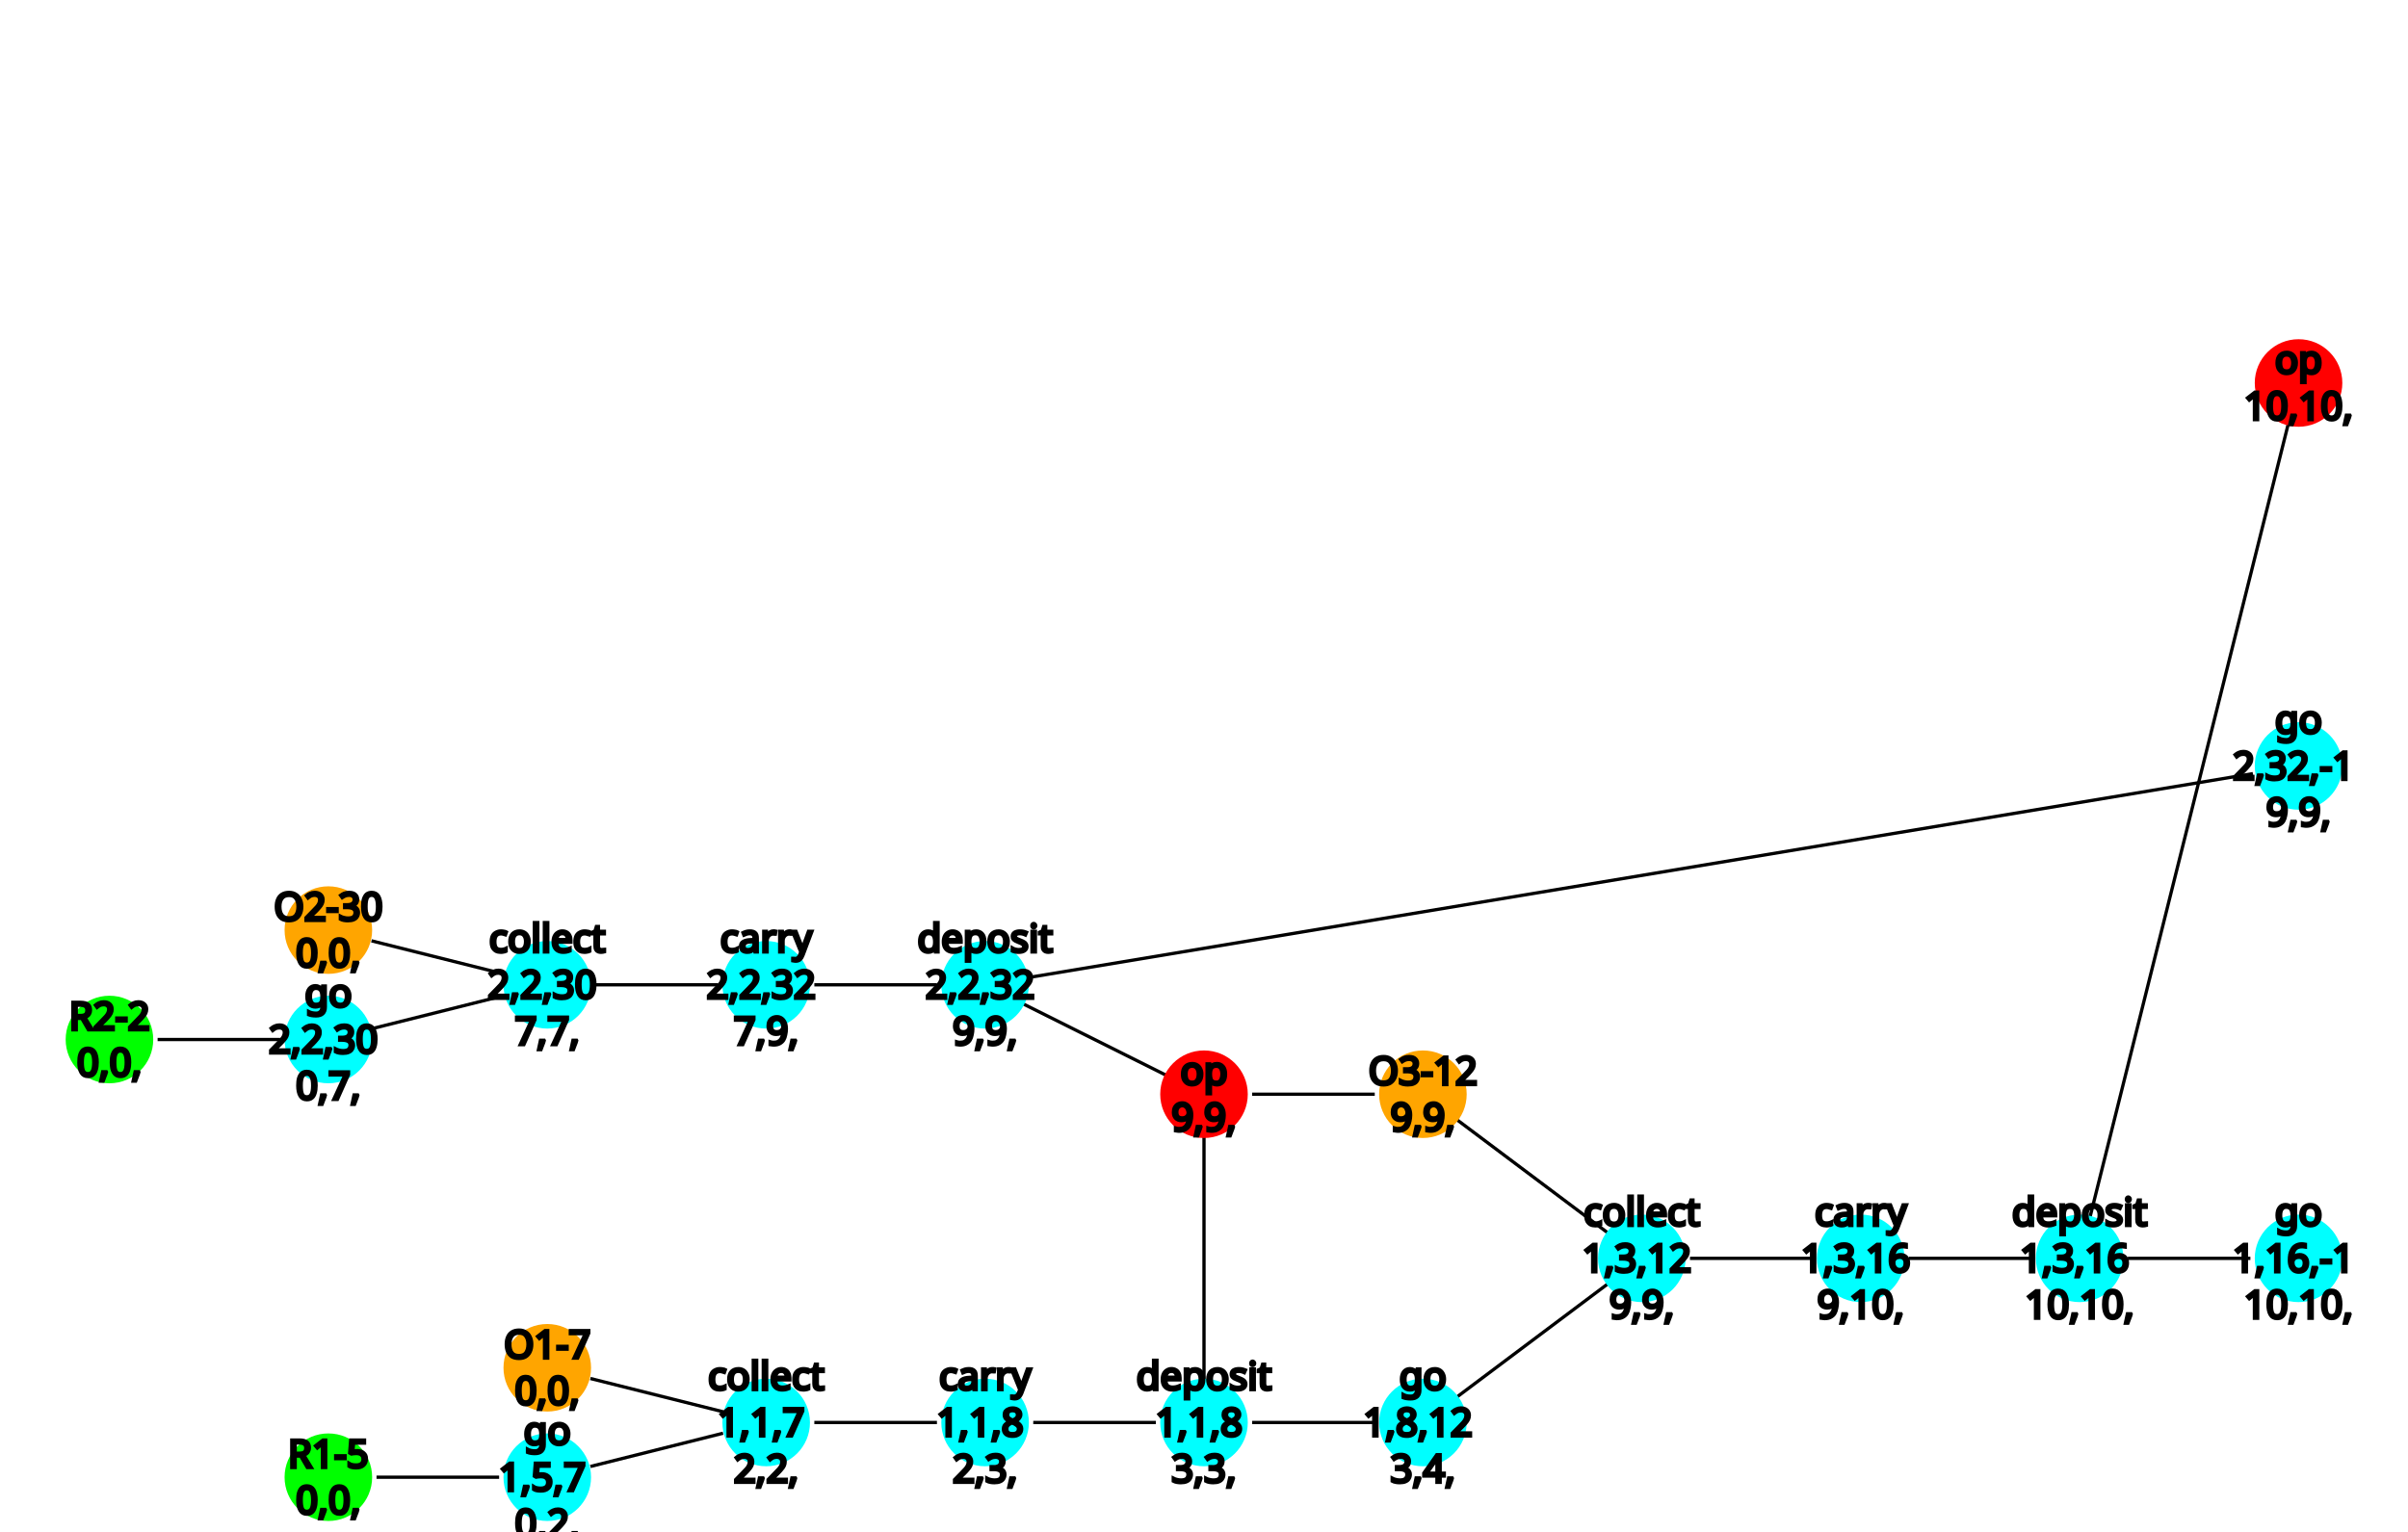
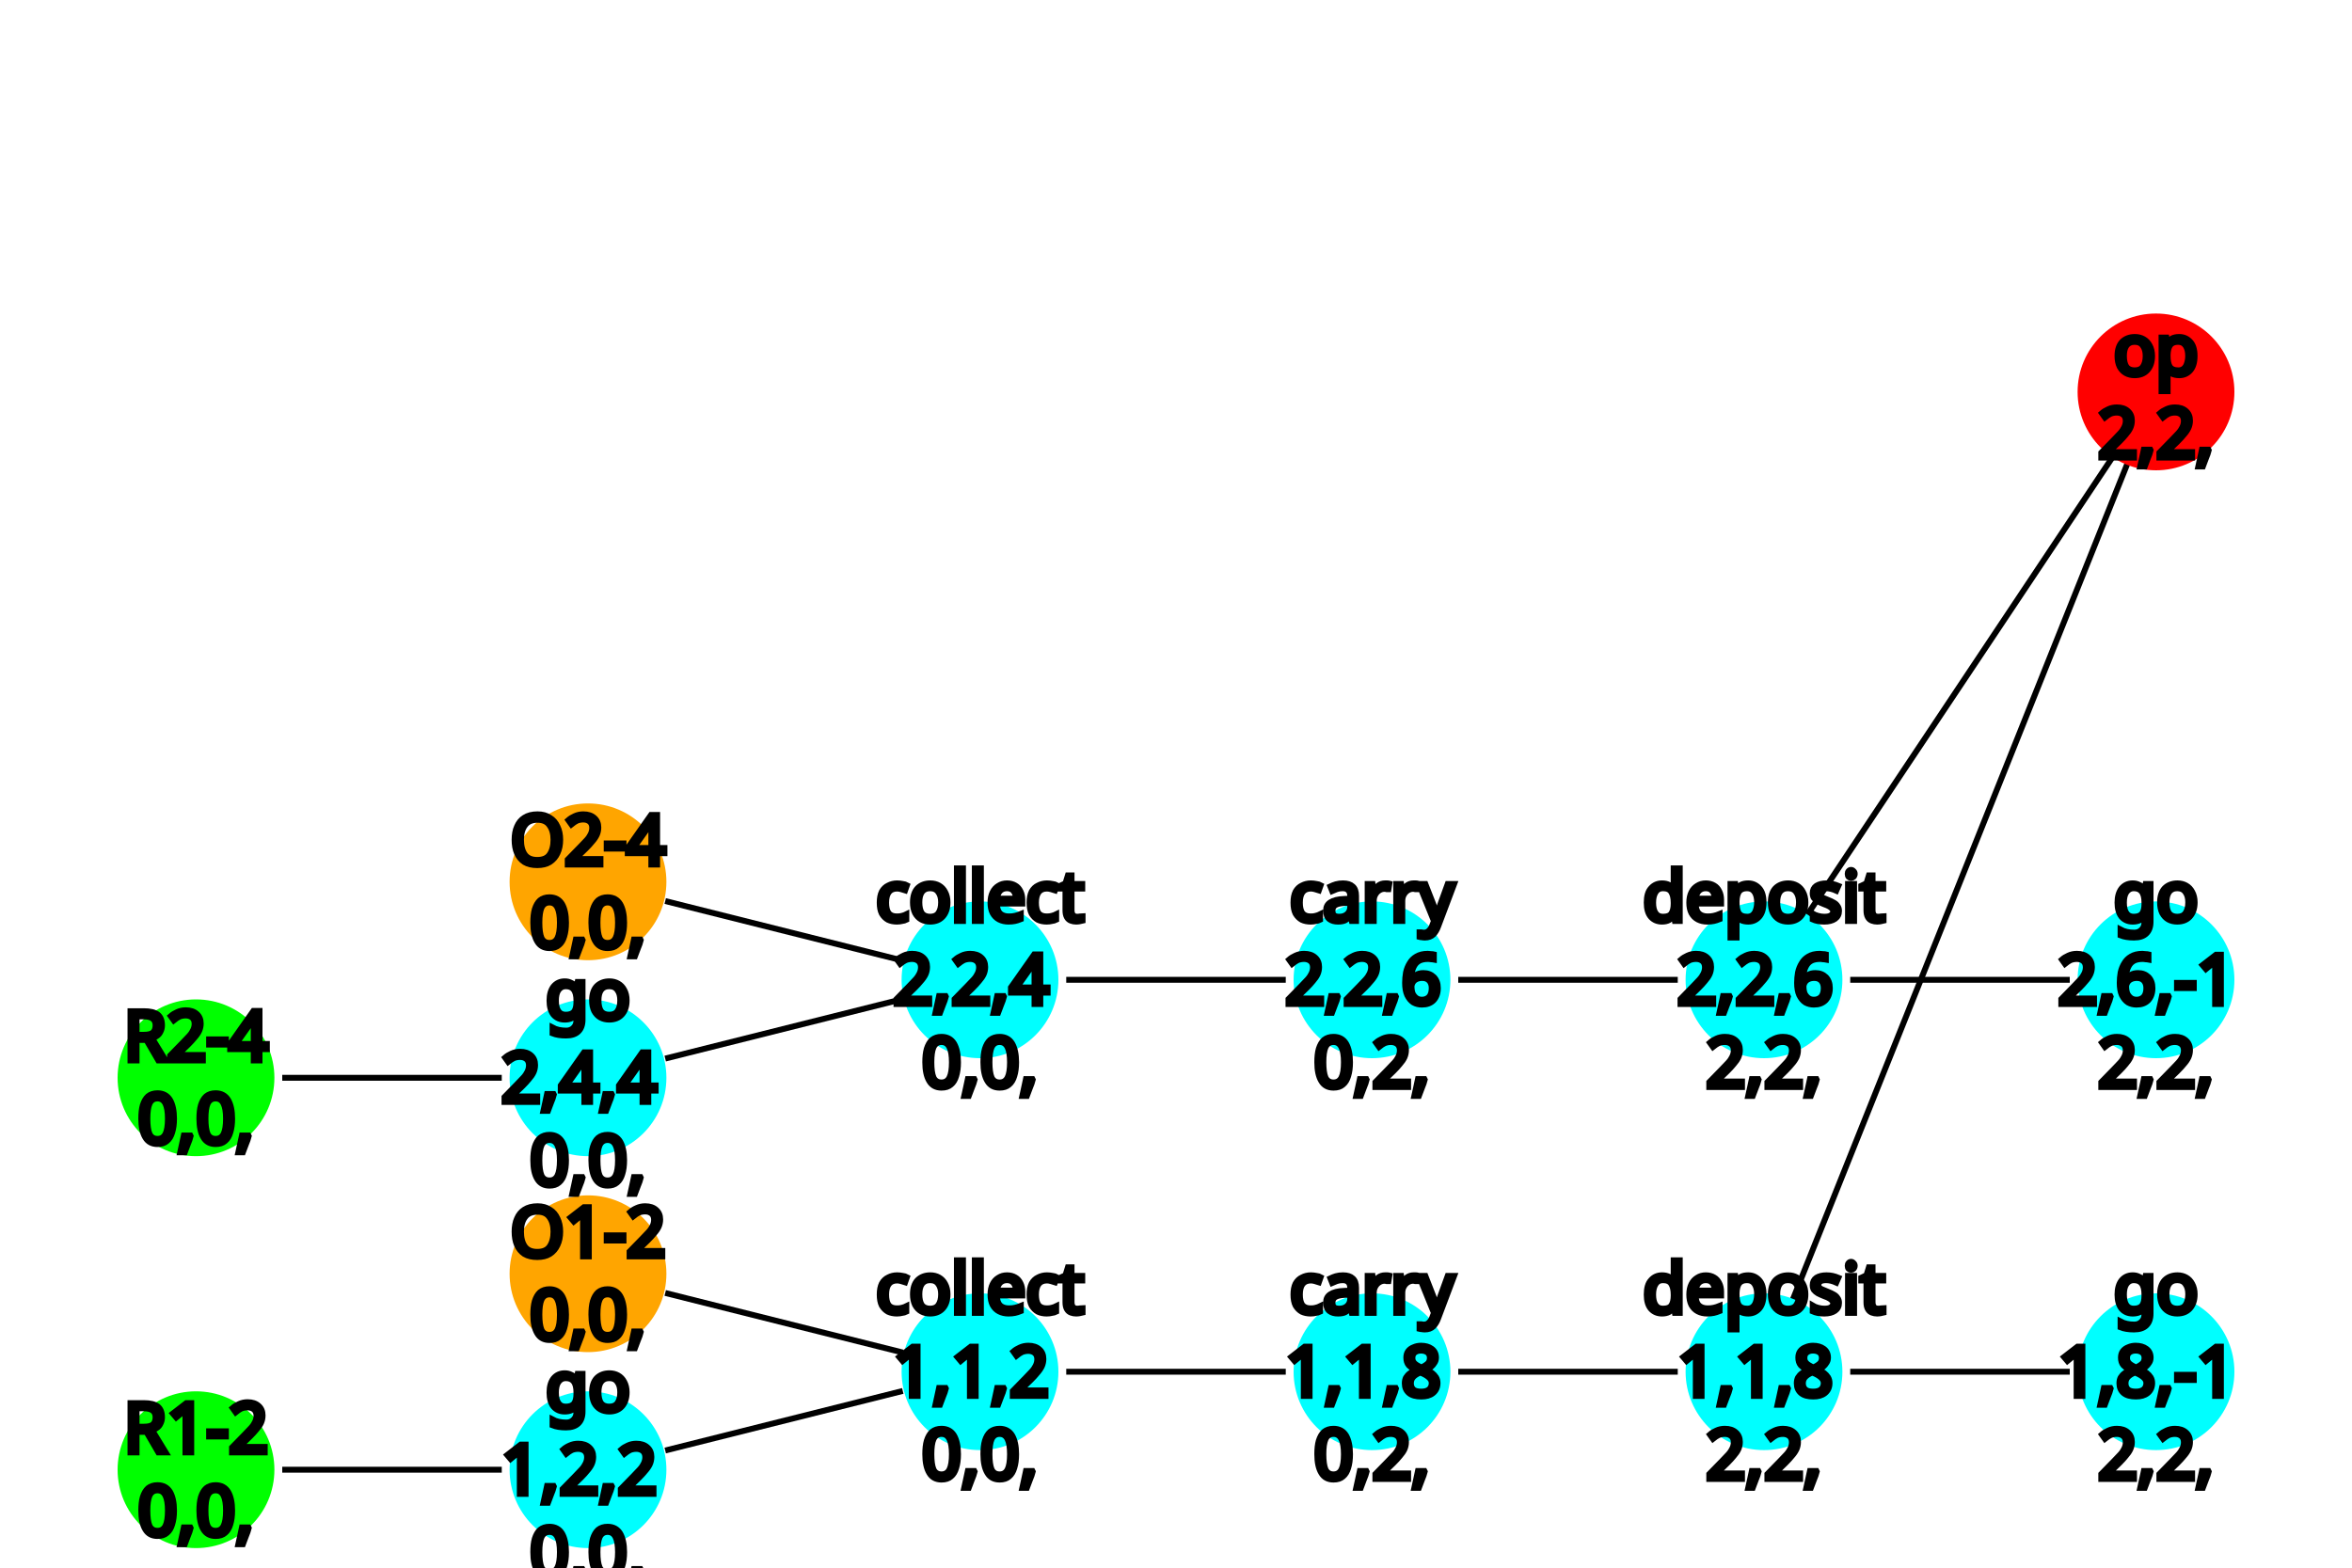
- <svg xmlns="http://www.w3.org/2000/svg" version="1.2" width="220mm" height="140mm" viewBox="0 0 220 140" stroke="none" fill="#000000" stroke-width="0.3" font-size="3.88">
+ <svg xmlns="http://www.w3.org/2000/svg" version="1.2" width="120mm" height="80mm" viewBox="0 0 120 80" stroke="none" fill="#000000" stroke-width="0.3" font-size="3.88">
  <defs>
    <marker id="arrow" markerWidth="15" markerHeight="7" refX="5" refY="3.5" orient="auto" markerUnits="strokeWidth">
      <path d="M0,0 L15,3.5 L0,7 z" stroke="context-stroke" fill="context-stroke" />
    </marker>
  </defs>
-   <g stroke="#000000" id="img-33fbc71a-1">
-     <g transform="translate(200,115)">
-       <path fill="none" d="M-5.6,0 L 5.6 0" class="primitive" />
-     </g>
-     <g transform="translate(200,75)">
-       <path fill="none" d="M-9.45,37.82 L 9.45 -37.82" class="primitive" />
-     </g>
-     <g transform="translate(180,115)">
-       <path fill="none" d="M-5.6,0 L 5.6 0" class="primitive" />
-     </g>
-     <g transform="translate(160,115)">
-       <path fill="none" d="M-5.6,0 L 5.6 0" class="primitive" />
-     </g>
-     <g transform="translate(140,122.5)">
-       <path fill="none" d="M-7.56,5.67 L 7.56 -5.67" class="primitive" />
-     </g>
-     <g transform="translate(120,130)">
-       <path fill="none" d="M-5.6,0 L 5.6 0" class="primitive" />
-     </g>
-     <g transform="translate(110,115)">
-       <path fill="none" d="M0,12.8 L 0 -12.8" class="primitive" />
-     </g>
-     <g transform="translate(100,130)">
-       <path fill="none" d="M-5.6,0 L 5.6 0" class="primitive" />
-     </g>
-     <g transform="translate(80,130)">
-       <path fill="none" d="M-5.6,0 L 5.6 0" class="primitive" />
-     </g>
-     <g transform="translate(150,80)">
-       <path fill="none" d="M-55.83,9.3 L 55.83 -9.3" class="primitive" />
-     </g>
-     <g transform="translate(100,95)">
-       <path fill="none" d="M-6.89,-3.44 L 6.89 3.44" class="primitive" />
-     </g>
-     <g transform="translate(80,90)">
-       <path fill="none" d="M-5.6,0 L 5.6 0" class="primitive" />
-     </g>
-     <g transform="translate(60,90)">
-       <path fill="none" d="M-5.6,0 L 5.6 0" class="primitive" />
-     </g>
-     <g transform="translate(40,92.5)">
+   <g stroke="#000000" id="img-1adb9e13-1">
+     <g transform="translate(100,70)">
+       <path fill="none" d="M-5.6,0 L 5.6 0" class="primitive" />
+     </g>
+     <g transform="translate(100,45)">
+       <path fill="none" d="M-9.14,22.84 L 9.14 -22.84" class="primitive" />
+     </g>
+     <g transform="translate(80,70)">
+       <path fill="none" d="M-5.6,0 L 5.6 0" class="primitive" />
+     </g>
+     <g transform="translate(60,70)">
+       <path fill="none" d="M-5.6,0 L 5.6 0" class="primitive" />
+     </g>
+     <g transform="translate(100,50)">
+       <path fill="none" d="M-5.6,0 L 5.6 0" class="primitive" />
+     </g>
+     <g transform="translate(100,35)">
+       <path fill="none" d="M-8.61,12.91 L 8.61 -12.91" class="primitive" />
+     </g>
+     <g transform="translate(80,50)">
+       <path fill="none" d="M-5.6,0 L 5.6 0" class="primitive" />
+     </g>
+     <g transform="translate(60,50)">
+       <path fill="none" d="M-5.6,0 L 5.6 0" class="primitive" />
+     </g>
+     <g transform="translate(40,52.5)">
      <path fill="none" d="M-6.06,1.52 L 6.06 -1.52" class="primitive" />
    </g>
-     <g transform="translate(20,95)">
-       <path fill="none" d="M-5.6,0 L 5.6 0" class="primitive" />
-     </g>
-     <g transform="translate(60,132.5)">
+     <g transform="translate(20,55)">
+       <path fill="none" d="M-5.6,0 L 5.6 0" class="primitive" />
+     </g>
+     <g transform="translate(40,72.5)">
      <path fill="none" d="M-6.06,1.52 L 6.06 -1.52" class="primitive" />
    </g>
-     <g transform="translate(40,135)">
-       <path fill="none" d="M-5.6,0 L 5.6 0" class="primitive" />
-     </g>
-     <g transform="translate(140,107.5)">
-       <path fill="none" d="M-7.56,-5.67 L 7.56 5.67" class="primitive" />
-     </g>
-     <g transform="translate(40,87.5)">
+     <g transform="translate(20,75)">
+       <path fill="none" d="M-5.6,0 L 5.6 0" class="primitive" />
+     </g>
+     <g transform="translate(40,47.5)">
      <path fill="none" d="M-6.06,-1.52 L 6.06 1.52" class="primitive" />
    </g>
-     <g transform="translate(60,127.5)">
+     <g transform="translate(40,67.5)">
      <path fill="none" d="M-6.06,-1.52 L 6.06 1.52" class="primitive" />
    </g>
-     <g transform="translate(120,100)">
-       <path fill="none" d="M-5.6,0 L 5.6 0" class="primitive" />
-     </g>
-   </g>
-   <g fill="#00FFFF" id="img-33fbc71a-2">
-     <g transform="translate(210,115)">
-       <circle cx="0" cy="0" r="4" class="primitive" />
-     </g>
-   </g>
-   <g fill="#00FFFF" id="img-33fbc71a-3">
-     <g transform="translate(190,115)">
-       <circle cx="0" cy="0" r="4" class="primitive" />
-     </g>
-   </g>
-   <g fill="#00FFFF" id="img-33fbc71a-4">
-     <g transform="translate(170,115)">
-       <circle cx="0" cy="0" r="4" class="primitive" />
-     </g>
-   </g>
-   <g fill="#00FFFF" id="img-33fbc71a-5">
-     <g transform="translate(150,115)">
-       <circle cx="0" cy="0" r="4" class="primitive" />
-     </g>
-   </g>
-   <g fill="#00FFFF" id="img-33fbc71a-6">
-     <g transform="translate(130,130)">
-       <circle cx="0" cy="0" r="4" class="primitive" />
-     </g>
-   </g>
-   <g fill="#00FFFF" id="img-33fbc71a-7">
-     <g transform="translate(110,130)">
-       <circle cx="0" cy="0" r="4" class="primitive" />
-     </g>
-   </g>
-   <g fill="#00FFFF" id="img-33fbc71a-8">
-     <g transform="translate(90,130)">
-       <circle cx="0" cy="0" r="4" class="primitive" />
-     </g>
-   </g>
-   <g fill="#00FFFF" id="img-33fbc71a-9">
-     <g transform="translate(70,130)">
-       <circle cx="0" cy="0" r="4" class="primitive" />
-     </g>
-   </g>
-   <g fill="#00FFFF" id="img-33fbc71a-10">
-     <g transform="translate(210,70)">
-       <circle cx="0" cy="0" r="4" class="primitive" />
-     </g>
-   </g>
-   <g fill="#00FFFF" id="img-33fbc71a-11">
-     <g transform="translate(90,90)">
-       <circle cx="0" cy="0" r="4" class="primitive" />
-     </g>
-   </g>
-   <g fill="#00FFFF" id="img-33fbc71a-12">
-     <g transform="translate(70,90)">
-       <circle cx="0" cy="0" r="4" class="primitive" />
-     </g>
-   </g>
-   <g fill="#00FFFF" id="img-33fbc71a-13">
-     <g transform="translate(50,90)">
-       <circle cx="0" cy="0" r="4" class="primitive" />
-     </g>
-   </g>
-   <g fill="#00FFFF" id="img-33fbc71a-14">
-     <g transform="translate(30,95)">
-       <circle cx="0" cy="0" r="4" class="primitive" />
-     </g>
-   </g>
-   <g fill="#00FF00" id="img-33fbc71a-15">
-     <g transform="translate(10,95)">
-       <circle cx="0" cy="0" r="4" class="primitive" />
-     </g>
-   </g>
-   <g fill="#00FFFF" id="img-33fbc71a-16">
-     <g transform="translate(50,135)">
-       <circle cx="0" cy="0" r="4" class="primitive" />
-     </g>
-   </g>
-   <g fill="#00FF00" id="img-33fbc71a-17">
-     <g transform="translate(30,135)">
-       <circle cx="0" cy="0" r="4" class="primitive" />
-     </g>
-   </g>
-   <g fill="#FFA500" id="img-33fbc71a-18">
-     <g transform="translate(130,100)">
-       <circle cx="0" cy="0" r="4" class="primitive" />
-     </g>
-   </g>
-   <g fill="#FFA500" id="img-33fbc71a-19">
-     <g transform="translate(30,85)">
-       <circle cx="0" cy="0" r="4" class="primitive" />
-     </g>
-   </g>
-   <g fill="#FFA500" id="img-33fbc71a-20">
-     <g transform="translate(50,125)">
-       <circle cx="0" cy="0" r="4" class="primitive" />
-     </g>
-   </g>
-   <g fill="#FF0000" id="img-33fbc71a-21">
-     <g transform="translate(210,35)">
-       <circle cx="0" cy="0" r="4" class="primitive" />
-     </g>
-   </g>
-   <g fill="#FF0000" id="img-33fbc71a-22">
-     <g transform="translate(110,100)">
-       <circle cx="0" cy="0" r="4" class="primitive" />
-     </g>
-   </g>
-   <g font-family="futura" font-size="3.53" stroke="#000000" id="img-33fbc71a-23">
-     <g transform="translate(210,115)">
-       <g class="primitive">
-         <text text-anchor="middle" dy="-0.85em">go<tspan x="0" dy="1.2em">1,16,-1</tspan>
-           <tspan x="0" dy="1.2em">10,10,</tspan>
-         </text>
-       </g>
-     </g>
-     <g transform="translate(190,115)">
-       <g class="primitive">
-         <text text-anchor="middle" dy="-0.85em">deposit<tspan x="0" dy="1.2em">1,3,16</tspan>
-           <tspan x="0" dy="1.2em">10,10,</tspan>
-         </text>
-       </g>
-     </g>
-     <g transform="translate(170,115)">
-       <g class="primitive">
-         <text text-anchor="middle" dy="-0.85em">carry<tspan x="0" dy="1.2em">1,3,16</tspan>
-           <tspan x="0" dy="1.2em">9,10,</tspan>
-         </text>
-       </g>
-     </g>
-     <g transform="translate(150,115)">
-       <g class="primitive">
-         <text text-anchor="middle" dy="-0.85em">collect<tspan x="0" dy="1.2em">1,3,12</tspan>
-           <tspan x="0" dy="1.2em">9,9,</tspan>
-         </text>
-       </g>
-     </g>
-     <g transform="translate(130,130)">
-       <g class="primitive">
-         <text text-anchor="middle" dy="-0.85em">go<tspan x="0" dy="1.2em">1,8,12</tspan>
-           <tspan x="0" dy="1.2em">3,4,</tspan>
-         </text>
-       </g>
-     </g>
-     <g transform="translate(110,130)">
+   </g>
+   <g fill="#00FFFF" id="img-1adb9e13-2">
+     <g transform="translate(110,70)">
+       <circle cx="0" cy="0" r="4" class="primitive" />
+     </g>
+   </g>
+   <g fill="#00FFFF" id="img-1adb9e13-3">
+     <g transform="translate(90,70)">
+       <circle cx="0" cy="0" r="4" class="primitive" />
+     </g>
+   </g>
+   <g fill="#00FFFF" id="img-1adb9e13-4">
+     <g transform="translate(70,70)">
+       <circle cx="0" cy="0" r="4" class="primitive" />
+     </g>
+   </g>
+   <g fill="#00FFFF" id="img-1adb9e13-5">
+     <g transform="translate(50,70)">
+       <circle cx="0" cy="0" r="4" class="primitive" />
+     </g>
+   </g>
+   <g fill="#00FFFF" id="img-1adb9e13-6">
+     <g transform="translate(110,50)">
+       <circle cx="0" cy="0" r="4" class="primitive" />
+     </g>
+   </g>
+   <g fill="#00FFFF" id="img-1adb9e13-7">
+     <g transform="translate(90,50)">
+       <circle cx="0" cy="0" r="4" class="primitive" />
+     </g>
+   </g>
+   <g fill="#00FFFF" id="img-1adb9e13-8">
+     <g transform="translate(70,50)">
+       <circle cx="0" cy="0" r="4" class="primitive" />
+     </g>
+   </g>
+   <g fill="#00FFFF" id="img-1adb9e13-9">
+     <g transform="translate(50,50)">
+       <circle cx="0" cy="0" r="4" class="primitive" />
+     </g>
+   </g>
+   <g fill="#00FFFF" id="img-1adb9e13-10">
+     <g transform="translate(30,55)">
+       <circle cx="0" cy="0" r="4" class="primitive" />
+     </g>
+   </g>
+   <g fill="#00FF00" id="img-1adb9e13-11">
+     <g transform="translate(10,55)">
+       <circle cx="0" cy="0" r="4" class="primitive" />
+     </g>
+   </g>
+   <g fill="#00FFFF" id="img-1adb9e13-12">
+     <g transform="translate(30,75)">
+       <circle cx="0" cy="0" r="4" class="primitive" />
+     </g>
+   </g>
+   <g fill="#00FF00" id="img-1adb9e13-13">
+     <g transform="translate(10,75)">
+       <circle cx="0" cy="0" r="4" class="primitive" />
+     </g>
+   </g>
+   <g fill="#FFA500" id="img-1adb9e13-14">
+     <g transform="translate(30,45)">
+       <circle cx="0" cy="0" r="4" class="primitive" />
+     </g>
+   </g>
+   <g fill="#FFA500" id="img-1adb9e13-15">
+     <g transform="translate(30,65)">
+       <circle cx="0" cy="0" r="4" class="primitive" />
+     </g>
+   </g>
+   <g fill="#FF0000" id="img-1adb9e13-16">
+     <g transform="translate(110,20)">
+       <circle cx="0" cy="0" r="4" class="primitive" />
+     </g>
+   </g>
+   <g font-family="futura" font-size="3.53" stroke="#000000" id="img-1adb9e13-17">
+     <g transform="translate(110,70)">
+       <g class="primitive">
+         <text text-anchor="middle" dy="-0.85em">go<tspan x="0" dy="1.2em">1,8,-1</tspan>
+           <tspan x="0" dy="1.2em">2,2,</tspan>
+         </text>
+       </g>
+     </g>
+     <g transform="translate(90,70)">
      <g class="primitive">
        <text text-anchor="middle" dy="-0.85em">deposit<tspan x="0" dy="1.2em">1,1,8</tspan>
-           <tspan x="0" dy="1.2em">3,3,</tspan>
-         </text>
-       </g>
-     </g>
-     <g transform="translate(90,130)">
+           <tspan x="0" dy="1.2em">2,2,</tspan>
+         </text>
+       </g>
+     </g>
+     <g transform="translate(70,70)">
      <g class="primitive">
        <text text-anchor="middle" dy="-0.85em">carry<tspan x="0" dy="1.2em">1,1,8</tspan>
-           <tspan x="0" dy="1.2em">2,3,</tspan>
-         </text>
-       </g>
-     </g>
-     <g transform="translate(70,130)">
-       <g class="primitive">
-         <text text-anchor="middle" dy="-0.85em">collect<tspan x="0" dy="1.2em">1,1,7</tspan>
-           <tspan x="0" dy="1.2em">2,2,</tspan>
-         </text>
-       </g>
-     </g>
-     <g transform="translate(210,70)">
-       <g class="primitive">
-         <text text-anchor="middle" dy="-0.85em">go<tspan x="0" dy="1.2em">2,32,-1</tspan>
-           <tspan x="0" dy="1.2em">9,9,</tspan>
-         </text>
-       </g>
-     </g>
-     <g transform="translate(90,90)">
-       <g class="primitive">
-         <text text-anchor="middle" dy="-0.85em">deposit<tspan x="0" dy="1.2em">2,2,32</tspan>
-           <tspan x="0" dy="1.2em">9,9,</tspan>
-         </text>
-       </g>
-     </g>
-     <g transform="translate(70,90)">
-       <g class="primitive">
-         <text text-anchor="middle" dy="-0.85em">carry<tspan x="0" dy="1.2em">2,2,32</tspan>
-           <tspan x="0" dy="1.2em">7,9,</tspan>
-         </text>
-       </g>
-     </g>
-     <g transform="translate(50,90)">
-       <g class="primitive">
-         <text text-anchor="middle" dy="-0.85em">collect<tspan x="0" dy="1.2em">2,2,30</tspan>
-           <tspan x="0" dy="1.2em">7,7,</tspan>
-         </text>
-       </g>
-     </g>
-     <g transform="translate(30,95)">
-       <g class="primitive">
-         <text text-anchor="middle" dy="-0.85em">go<tspan x="0" dy="1.2em">2,2,30</tspan>
-           <tspan x="0" dy="1.2em">0,7,</tspan>
-         </text>
-       </g>
-     </g>
-     <g transform="translate(10,95)">
-       <g class="primitive">
-         <text text-anchor="middle" dy="-0.25em">R2-2<tspan x="0" dy="1.2em">0,0,</tspan>
-         </text>
-       </g>
-     </g>
-     <g transform="translate(50,135)">
-       <g class="primitive">
-         <text text-anchor="middle" dy="-0.85em">go<tspan x="0" dy="1.2em">1,5,7</tspan>
          <tspan x="0" dy="1.2em">0,2,</tspan>
        </text>
      </g>
    </g>
-     <g transform="translate(30,135)">
-       <g class="primitive">
-         <text text-anchor="middle" dy="-0.25em">R1-5<tspan x="0" dy="1.2em">0,0,</tspan>
-         </text>
-       </g>
-     </g>
-     <g transform="translate(130,100)">
-       <g class="primitive">
-         <text text-anchor="middle" dy="-0.25em">O3-12<tspan x="0" dy="1.2em">9,9,</tspan>
-         </text>
-       </g>
-     </g>
-     <g transform="translate(30,85)">
-       <g class="primitive">
-         <text text-anchor="middle" dy="-0.25em">O2-30<tspan x="0" dy="1.2em">0,0,</tspan>
-         </text>
-       </g>
-     </g>
-     <g transform="translate(50,125)">
-       <g class="primitive">
-         <text text-anchor="middle" dy="-0.25em">O1-7<tspan x="0" dy="1.2em">0,0,</tspan>
-         </text>
-       </g>
-     </g>
-     <g transform="translate(210,35)">
-       <g class="primitive">
-         <text text-anchor="middle" dy="-0.25em">op<tspan x="0" dy="1.2em">10,10,</tspan>
-         </text>
-       </g>
-     </g>
-     <g transform="translate(110,100)">
-       <g class="primitive">
-         <text text-anchor="middle" dy="-0.25em">op<tspan x="0" dy="1.2em">9,9,</tspan>
+     <g transform="translate(50,70)">
+       <g class="primitive">
+         <text text-anchor="middle" dy="-0.85em">collect<tspan x="0" dy="1.2em">1,1,2</tspan>
+           <tspan x="0" dy="1.2em">0,0,</tspan>
+         </text>
+       </g>
+     </g>
+     <g transform="translate(110,50)">
+       <g class="primitive">
+         <text text-anchor="middle" dy="-0.85em">go<tspan x="0" dy="1.2em">2,6,-1</tspan>
+           <tspan x="0" dy="1.2em">2,2,</tspan>
+         </text>
+       </g>
+     </g>
+     <g transform="translate(90,50)">
+       <g class="primitive">
+         <text text-anchor="middle" dy="-0.85em">deposit<tspan x="0" dy="1.2em">2,2,6</tspan>
+           <tspan x="0" dy="1.2em">2,2,</tspan>
+         </text>
+       </g>
+     </g>
+     <g transform="translate(70,50)">
+       <g class="primitive">
+         <text text-anchor="middle" dy="-0.85em">carry<tspan x="0" dy="1.2em">2,2,6</tspan>
+           <tspan x="0" dy="1.2em">0,2,</tspan>
+         </text>
+       </g>
+     </g>
+     <g transform="translate(50,50)">
+       <g class="primitive">
+         <text text-anchor="middle" dy="-0.85em">collect<tspan x="0" dy="1.2em">2,2,4</tspan>
+           <tspan x="0" dy="1.2em">0,0,</tspan>
+         </text>
+       </g>
+     </g>
+     <g transform="translate(30,55)">
+       <g class="primitive">
+         <text text-anchor="middle" dy="-0.85em">go<tspan x="0" dy="1.2em">2,4,4</tspan>
+           <tspan x="0" dy="1.2em">0,0,</tspan>
+         </text>
+       </g>
+     </g>
+     <g transform="translate(10,55)">
+       <g class="primitive">
+         <text text-anchor="middle" dy="-0.25em">R2-4<tspan x="0" dy="1.2em">0,0,</tspan>
+         </text>
+       </g>
+     </g>
+     <g transform="translate(30,75)">
+       <g class="primitive">
+         <text text-anchor="middle" dy="-0.85em">go<tspan x="0" dy="1.2em">1,2,2</tspan>
+           <tspan x="0" dy="1.2em">0,0,</tspan>
+         </text>
+       </g>
+     </g>
+     <g transform="translate(10,75)">
+       <g class="primitive">
+         <text text-anchor="middle" dy="-0.25em">R1-2<tspan x="0" dy="1.2em">0,0,</tspan>
+         </text>
+       </g>
+     </g>
+     <g transform="translate(30,45)">
+       <g class="primitive">
+         <text text-anchor="middle" dy="-0.25em">O2-4<tspan x="0" dy="1.2em">0,0,</tspan>
+         </text>
+       </g>
+     </g>
+     <g transform="translate(30,65)">
+       <g class="primitive">
+         <text text-anchor="middle" dy="-0.25em">O1-2<tspan x="0" dy="1.2em">0,0,</tspan>
+         </text>
+       </g>
+     </g>
+     <g transform="translate(110,20)">
+       <g class="primitive">
+         <text text-anchor="middle" dy="-0.25em">op<tspan x="0" dy="1.2em">2,2,</tspan>
        </text>
      </g>
    </g>
  </g>
</svg>
